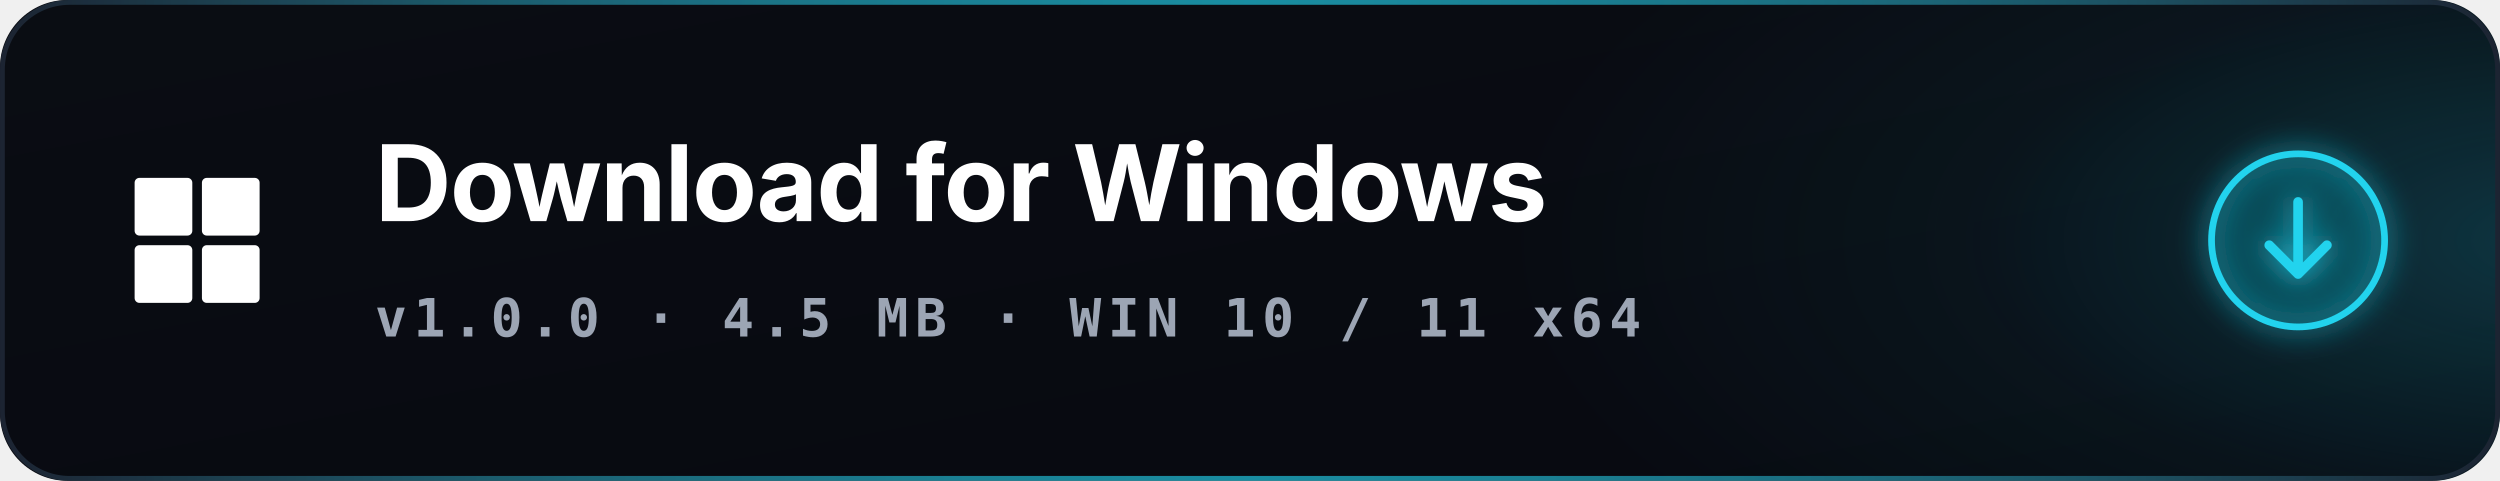
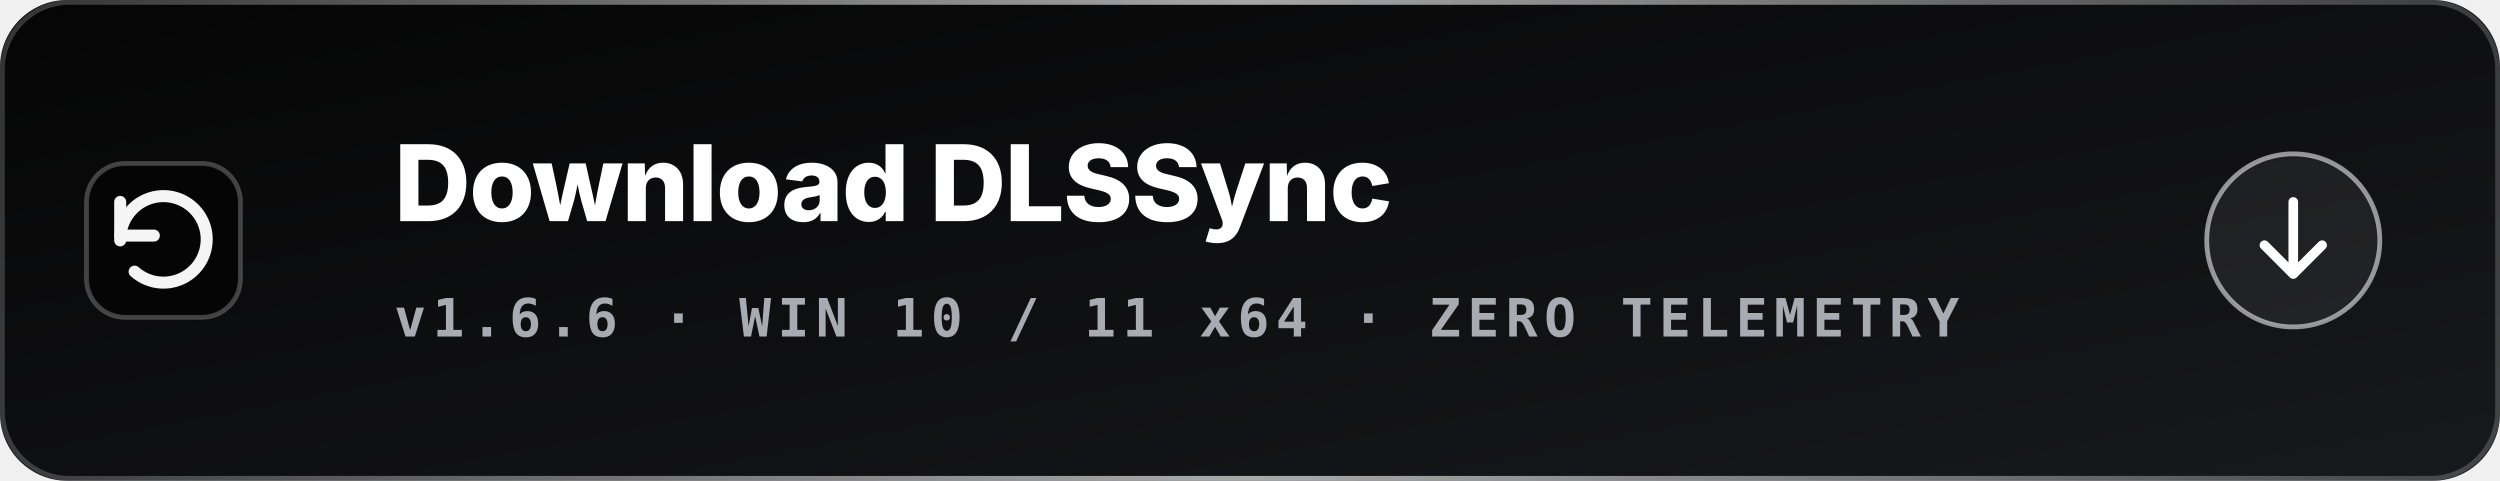
<svg xmlns="http://www.w3.org/2000/svg" viewBox="0 0 520 100" width="520" height="100" role="img" aria-label="Download DLSSync for Windows">
  <defs>
-     <linearGradient id="dl-bg" x1="0%" y1="0%" x2="100%" y2="100%">
-       <stop offset="0%" stop-color="#0a0d13" />
-       <stop offset="100%" stop-color="#070910" />
+     <linearGradient id="bg" x1="0" y1="0" x2="1" y2="1">
+       <stop offset="0" stop-color="#050505" />
+       <stop offset="1" stop-color="#18191d" />
    </linearGradient>
-     <radialGradient id="dl-halo" cx="82%" cy="50%" r="62%">
-       <stop offset="0%" stop-color="#22d3ee" stop-opacity="0.22" />
-       <stop offset="55%" stop-color="#22d3ee" stop-opacity="0.05" />
-       <stop offset="100%" stop-color="#22d3ee" stop-opacity="0" />
-     </radialGradient>
-     <linearGradient id="dl-shimmer" x1="0%" y1="0%" x2="100%" y2="0%">
-       <stop offset="0%" stop-color="#ffffff" stop-opacity="0" />
-       <stop offset="45%" stop-color="#ffffff" stop-opacity="0" />
-       <stop offset="50%" stop-color="#ffffff" stop-opacity="0.08" />
-       <stop offset="55%" stop-color="#ffffff" stop-opacity="0" />
-       <stop offset="100%" stop-color="#ffffff" stop-opacity="0" />
+     <linearGradient id="stroke" x1="0" y1="0" x2="1" y2="0">
+       <stop offset="0" stop-color="#ffffff" stop-opacity="0.18" />
+       <stop offset="0.5" stop-color="#ffffff" stop-opacity="0.64" />
+       <stop offset="1" stop-color="#ffffff" stop-opacity="0.18" />
    </linearGradient>
-     <linearGradient id="dl-border" x1="0%" y1="0%" x2="100%" y2="0%">
-       <stop offset="0%" stop-color="#1c2230" />
-       <stop offset="50%" stop-color="#22d3ee" stop-opacity="0.65" />
-       <stop offset="100%" stop-color="#1c2230" />
-     </linearGradient>
-     <filter id="dl-glow" x="-30%" y="-30%" width="160%" height="160%">
-       <feGaussianBlur stdDeviation="3" result="blur" />
-       <feMerge>
-         <feMergeNode in="blur" />
-         <feMergeNode in="SourceGraphic" />
-       </feMerge>
-     </filter>
-     <clipPath id="dl-clip">
-       <rect x="0" y="0" width="520" height="100" rx="14" />
-     </clipPath>
-     <style>
-       @keyframes dl-shimmer-sweep { 0% { transform: translateX(-300px); } 100% { transform: translateX(820px); } }
-       @keyframes dl-halo-pulse { 0%, 100% { opacity: 0.55; transform: scale(1); } 50% { opacity: 1; transform: scale(1.08); } }
-       @keyframes dl-arrow-bounce { 0%, 100% { transform: translateY(0); } 50% { transform: translateY(4px); } }
-       .dl-shimmer { animation: dl-shimmer-sweep 4.5s ease-in-out infinite; }
-       .dl-halo { transform-box: fill-box; transform-origin: center; animation: dl-halo-pulse 5s ease-in-out infinite; }
-       .dl-arrow { transform-box: fill-box; transform-origin: center; animation: dl-arrow-bounce 1.8s ease-in-out infinite; }
-       @media (prefers-reduced-motion: reduce) {
-         .dl-shimmer, .dl-halo, .dl-arrow { animation: none; }
-       }
-     </style>
  </defs>
-   <g clip-path="url(#dl-clip)">
-     <rect width="520" height="100" fill="url(#dl-bg)" />
-     <ellipse class="dl-halo" cx="420" cy="50" rx="180" ry="80" fill="url(#dl-halo)" />
-     <rect class="dl-shimmer" x="-260" y="0" width="260" height="100" fill="url(#dl-shimmer)" />
+   <rect width="520" height="100" rx="14" fill="url(#bg)" />
+   <rect x="0.5" y="0.5" width="519" height="99" rx="14" fill="none" stroke="url(#stroke)" />
+   <g transform="translate(34 50)">
+     <rect x="-16" y="-16" width="32" height="32" rx="8" fill="#050505" stroke="#fff" stroke-opacity="0.24" />
+     <path d="M-9 0a9 9 0 1 1 3 6.5" fill="none" stroke="#f5f5f5" stroke-width="2.5" stroke-linecap="round" stroke-linejoin="round" />
+     <path d="M-9-8v7h7" fill="none" stroke="#f5f5f5" stroke-width="2.5" stroke-linecap="round" stroke-linejoin="round" />
  </g>
-   <rect x="0.5" y="0.5" width="519" height="99" rx="14" fill="none" stroke="url(#dl-border)" stroke-width="1" />
-   <g transform="translate(28 37)" fill="#ffffff">
-     <rect width="12" height="12" rx="1" />
-     <rect x="14" width="12" height="12" rx="1" />
-     <rect y="14" width="12" height="12" rx="1" />
-     <rect x="14" y="14" width="12" height="12" rx="1" />
-   </g>
-   <text x="78" y="46" font-family="-apple-system, 'Segoe UI', Inter, Roboto, sans-serif" font-size="22" font-weight="700" fill="#ffffff" letter-spacing="-0.3">Download for Windows</text>
-   <text x="78" y="70" font-family="JetBrains Mono, Menlo, Consolas, monospace" font-size="11" font-weight="600" fill="#9ca5b4" letter-spacing="1.4">v1.0.0  ·  4.5 MB  ·  WIN 10 / 11 x64</text>
-   <g class="dl-arrow" transform="translate(478 50)" filter="url(#dl-glow)">
-     <circle cx="0" cy="0" r="18" fill="#22d3ee" fill-opacity="0.12" stroke="#22d3ee" stroke-width="1.4" />
-     <path d="M 0 -8 L 0 7 M -6 1 L 0 7 L 6 1" fill="none" stroke="#22d3ee" stroke-width="2" stroke-linecap="round" stroke-linejoin="round" />
+   <text x="82" y="46" font-family="Inter, Geist, -apple-system, Segoe UI, sans-serif" font-size="22" font-weight="760" fill="#fff" letter-spacing="-0.3">Download DLSSync</text>
+   <text x="82" y="70" font-family="JetBrains Mono, Menlo, Consolas, monospace" font-size="11" font-weight="700" fill="#a9abb2" letter-spacing="1.35">v1.6.6 · WIN 10 / 11 x64 · ZERO TELEMETRY</text>
+   <g transform="translate(477 50)">
+     <circle r="18" fill="#fff" fill-opacity="0.06" stroke="#fff" stroke-opacity="0.55" />
+     <path d="M0-8V7M-6 1 0 7l6-6" fill="none" stroke="#fff" stroke-width="2" stroke-linecap="round" stroke-linejoin="round" />
  </g>
</svg>
